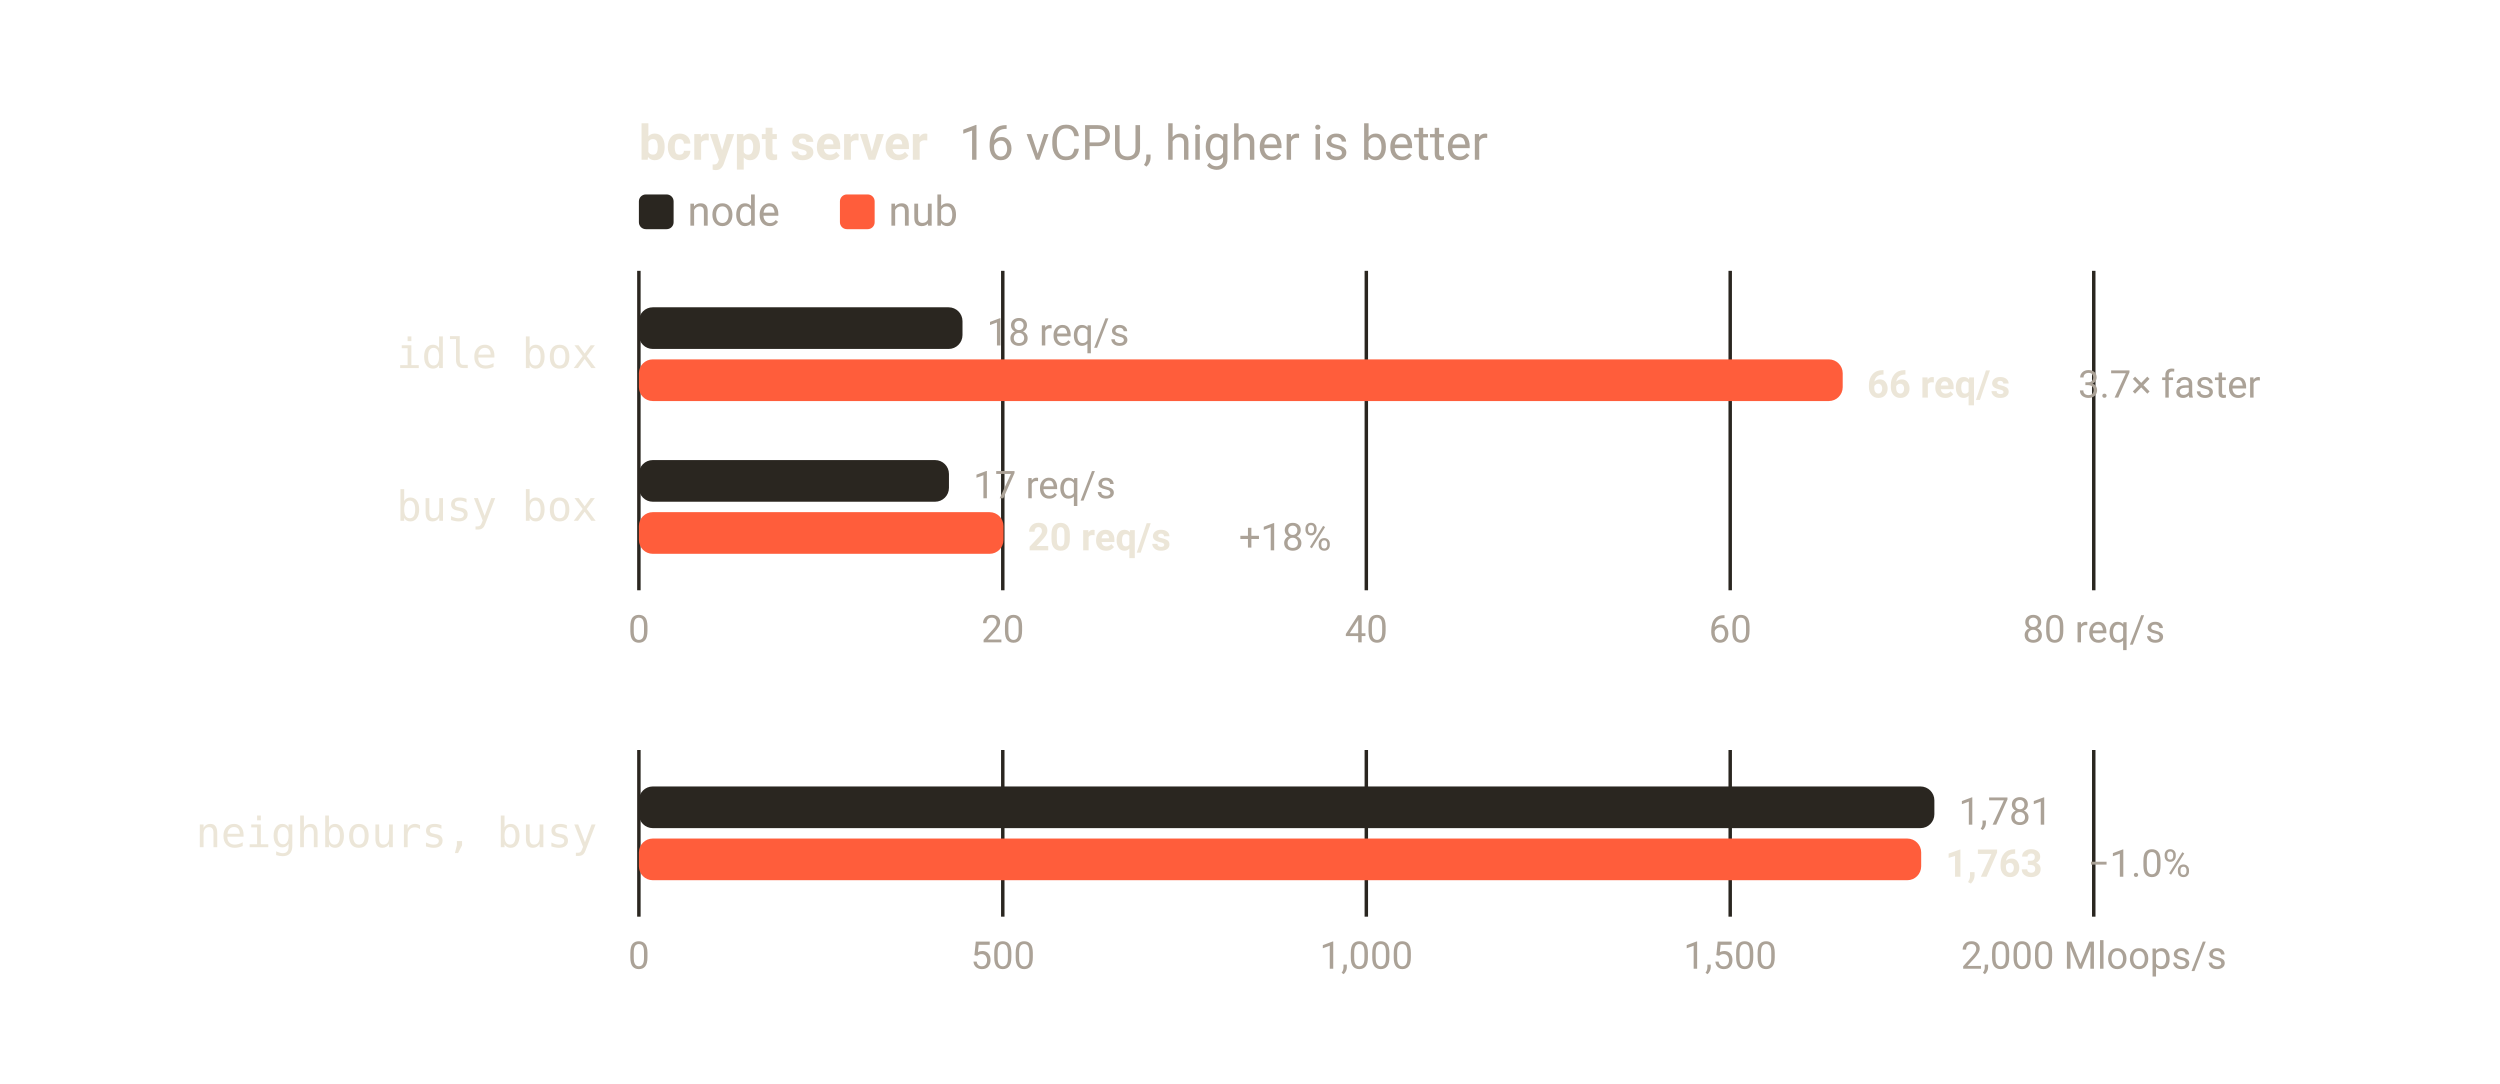
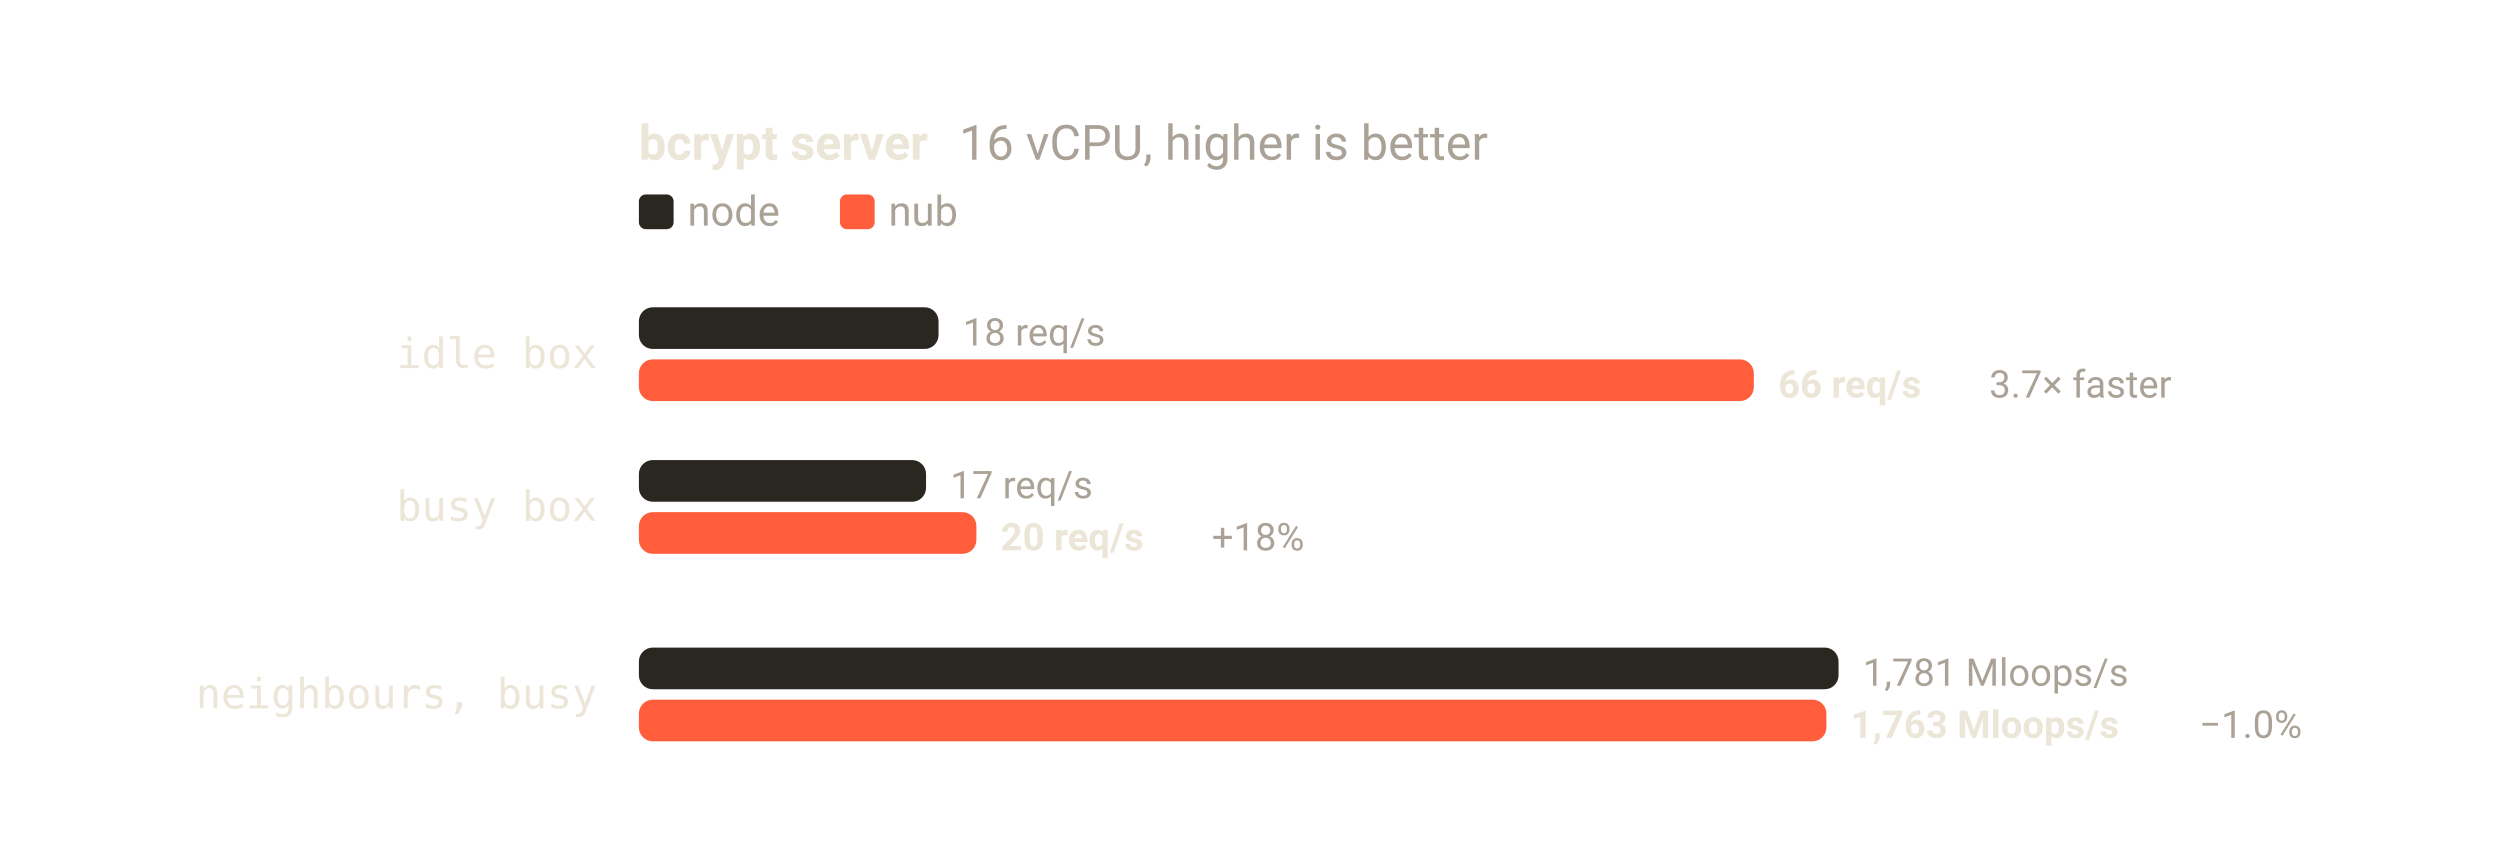
- <svg xmlns="http://www.w3.org/2000/svg" width="720" height="312" viewBox="0 0 720 312" font-family="'Encode Sans', ui-sans-serif, system-ui, -apple-system, 'Segoe UI', Roboto, sans-serif" font-size="13">
+ <svg xmlns="http://www.w3.org/2000/svg" width="720" height="244" viewBox="0 0 720 244" font-family="'Encode Sans', ui-sans-serif, system-ui, -apple-system, 'Segoe UI', Roboto, sans-serif" font-size="13">
  <text x="184" y="46" fill="#ece6d8" font-weight="700" font-size="14">bcrypt server<tspan dx="9" fill="#aba297" font-weight="400">16 vCPU, higher is better</tspan>
  </text>
  <rect x="184" y="56" width="10" height="10" rx="2" fill="#2a2620" />
  <text x="198" y="65" fill="#aba297" font-size="12">node</text>
  <rect x="241.9" y="56" width="10" height="10" rx="2" fill="#ff5d3b" />
  <text x="255.9" y="65" fill="#aba297" font-size="12">nub</text>
-   <line x1="184.0" y1="78" x2="184.0" y2="170" stroke="#2a2620" stroke-width="1" />
-   <text x="184.0" y="185" text-anchor="middle" fill="#aba297" font-size="11">0</text>
-   <line x1="288.8" y1="78" x2="288.8" y2="170" stroke="#2a2620" stroke-width="1" />
-   <text x="288.8" y="185" text-anchor="middle" fill="#aba297" font-size="11">20</text>
-   <line x1="393.5" y1="78" x2="393.5" y2="170" stroke="#2a2620" stroke-width="1" />
-   <text x="393.5" y="185" text-anchor="middle" fill="#aba297" font-size="11">40</text>
-   <line x1="498.3" y1="78" x2="498.3" y2="170" stroke="#2a2620" stroke-width="1" />
-   <text x="498.3" y="185" text-anchor="middle" fill="#aba297" font-size="11">60</text>
-   <line x1="603.0" y1="78" x2="603.0" y2="170" stroke="#2a2620" stroke-width="1" />
-   <text x="603.0" y="185" text-anchor="middle" fill="#aba297" font-size="11">80 req/s</text>
  <text x="172" y="106" text-anchor="end" fill="#ece6d8" font-family="'Geist Mono', ui-monospace, SFMono-Regular, Menlo, monospace" font-size="12">idle box</text>
-   <rect x="184" y="88.5" width="93.2" height="12" rx="4" fill="#2a2620" />
-   <text x="284.2" y="99.5" fill="#aba297" font-size="11">18 req/s</text>
-   <rect x="184" y="103.5" width="346.7" height="12" rx="4" fill="#ff5d3b" />
-   <text x="537.7" y="114.5" fill="#ece6d8" font-weight="700" font-size="11">66 req/s</text>
-   <text x="598.5" y="114.5" fill="#aba297" font-size="11">3.7× faster</text>
+   <rect x="184" y="88.5" width="86.3" height="12" rx="4" fill="#2a2620" />
+   <text x="277.3" y="99.5" fill="#aba297" font-size="11">18 req/s</text>
+   <rect x="184" y="103.5" width="321.1" height="12" rx="4" fill="#ff5d3b" />
+   <text x="512.1" y="114.5" fill="#ece6d8" font-weight="700" font-size="11">66 req/s</text>
+   <text x="572.9" y="114.5" fill="#aba297" font-size="11">3.7× faster</text>
  <text x="172" y="150" text-anchor="end" fill="#ece6d8" font-family="'Geist Mono', ui-monospace, SFMono-Regular, Menlo, monospace" font-size="12">busy box</text>
-   <rect x="184" y="132.5" width="89.3" height="12" rx="4" fill="#2a2620" />
-   <text x="280.3" y="143.5" fill="#aba297" font-size="11">17 req/s</text>
-   <rect x="184" y="147.5" width="105.0" height="12" rx="4" fill="#ff5d3b" />
-   <text x="296.0" y="158.5" fill="#ece6d8" font-weight="700" font-size="11">20 req/s</text>
-   <text x="356.8" y="158.5" fill="#aba297" font-size="11">+18%</text>
-   <line x1="184.0" y1="216" x2="184.0" y2="264" stroke="#2a2620" stroke-width="1" />
-   <text x="184.0" y="279" text-anchor="middle" fill="#aba297" font-size="11">0</text>
-   <line x1="288.8" y1="216" x2="288.8" y2="264" stroke="#2a2620" stroke-width="1" />
-   <text x="288.8" y="279" text-anchor="middle" fill="#aba297" font-size="11">500</text>
-   <line x1="393.5" y1="216" x2="393.5" y2="264" stroke="#2a2620" stroke-width="1" />
-   <text x="393.5" y="279" text-anchor="middle" fill="#aba297" font-size="11">1,000</text>
-   <line x1="498.3" y1="216" x2="498.3" y2="264" stroke="#2a2620" stroke-width="1" />
-   <text x="498.3" y="279" text-anchor="middle" fill="#aba297" font-size="11">1,500</text>
-   <line x1="603.0" y1="216" x2="603.0" y2="264" stroke="#2a2620" stroke-width="1" />
-   <text x="603.0" y="279" text-anchor="middle" fill="#aba297" font-size="11">2,000 Mloops/s</text>
-   <text x="172" y="244" text-anchor="end" fill="#ece6d8" font-family="'Geist Mono', ui-monospace, SFMono-Regular, Menlo, monospace" font-size="12">neighbours, busy</text>
-   <rect x="184" y="226.5" width="373.1" height="12" rx="4" fill="#2a2620" />
-   <text x="564.1" y="237.5" fill="#aba297" font-size="11">1,781</text>
-   <rect x="184" y="241.5" width="369.3" height="12" rx="4" fill="#ff5d3b" />
-   <text x="560.3" y="252.5" fill="#ece6d8" font-weight="700" font-size="11">1,763</text>
-   <text x="601.3" y="252.5" fill="#aba297" font-size="11">−1.0%</text>
+   <rect x="184" y="132.5" width="82.7" height="12" rx="4" fill="#2a2620" />
+   <text x="273.7" y="143.5" fill="#aba297" font-size="11">17 req/s</text>
+   <rect x="184" y="147.5" width="97.2" height="12" rx="4" fill="#ff5d3b" />
+   <text x="288.2" y="158.5" fill="#ece6d8" font-weight="700" font-size="11">20 req/s</text>
+   <text x="349.0" y="158.5" fill="#aba297" font-size="11">+18%</text>
+   <text x="172" y="204" text-anchor="end" fill="#ece6d8" font-family="'Geist Mono', ui-monospace, SFMono-Regular, Menlo, monospace" font-size="12">neighbours, busy</text>
+   <rect x="184" y="186.5" width="345.5" height="12" rx="4" fill="#2a2620" />
+   <text x="536.5" y="197.5" fill="#aba297" font-size="11">1,781 Mloops/s</text>
+   <rect x="184" y="201.5" width="342.0" height="12" rx="4" fill="#ff5d3b" />
+   <text x="533.0" y="212.5" fill="#ece6d8" font-weight="700" font-size="11">1,763 Mloops/s</text>
+   <text x="633.4" y="212.5" fill="#aba297" font-size="11">−1.0%</text>
</svg>
